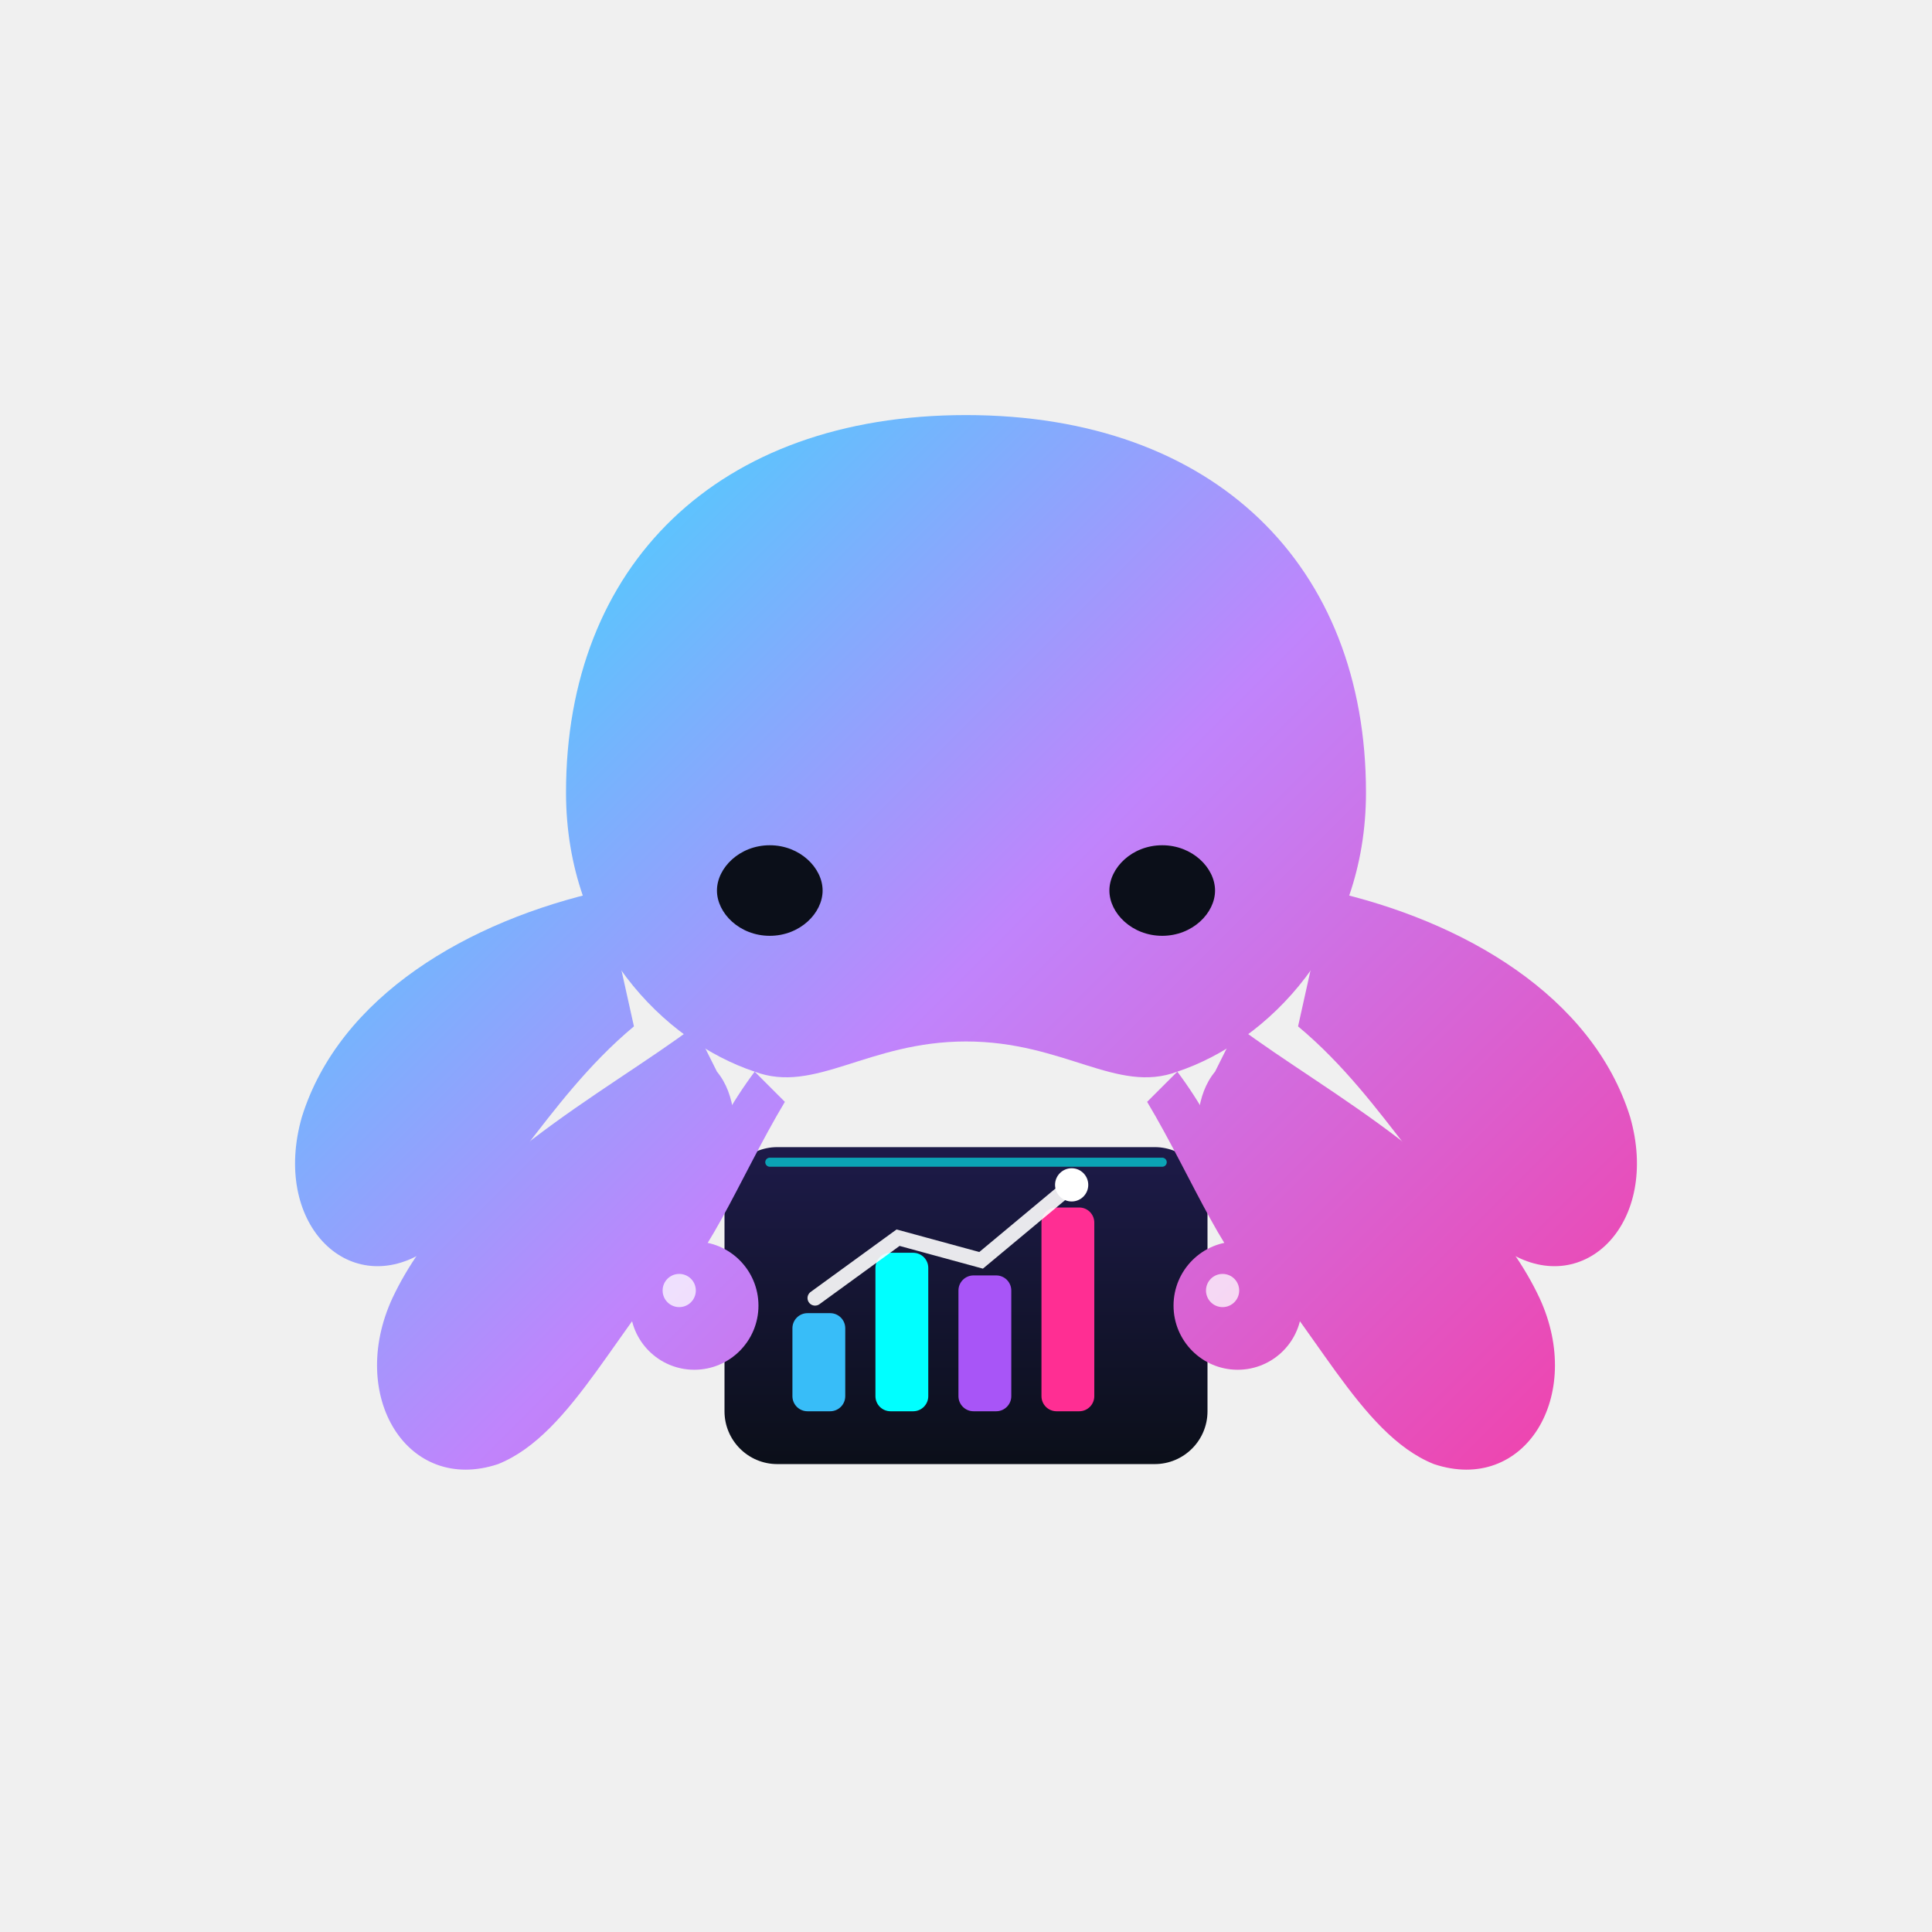
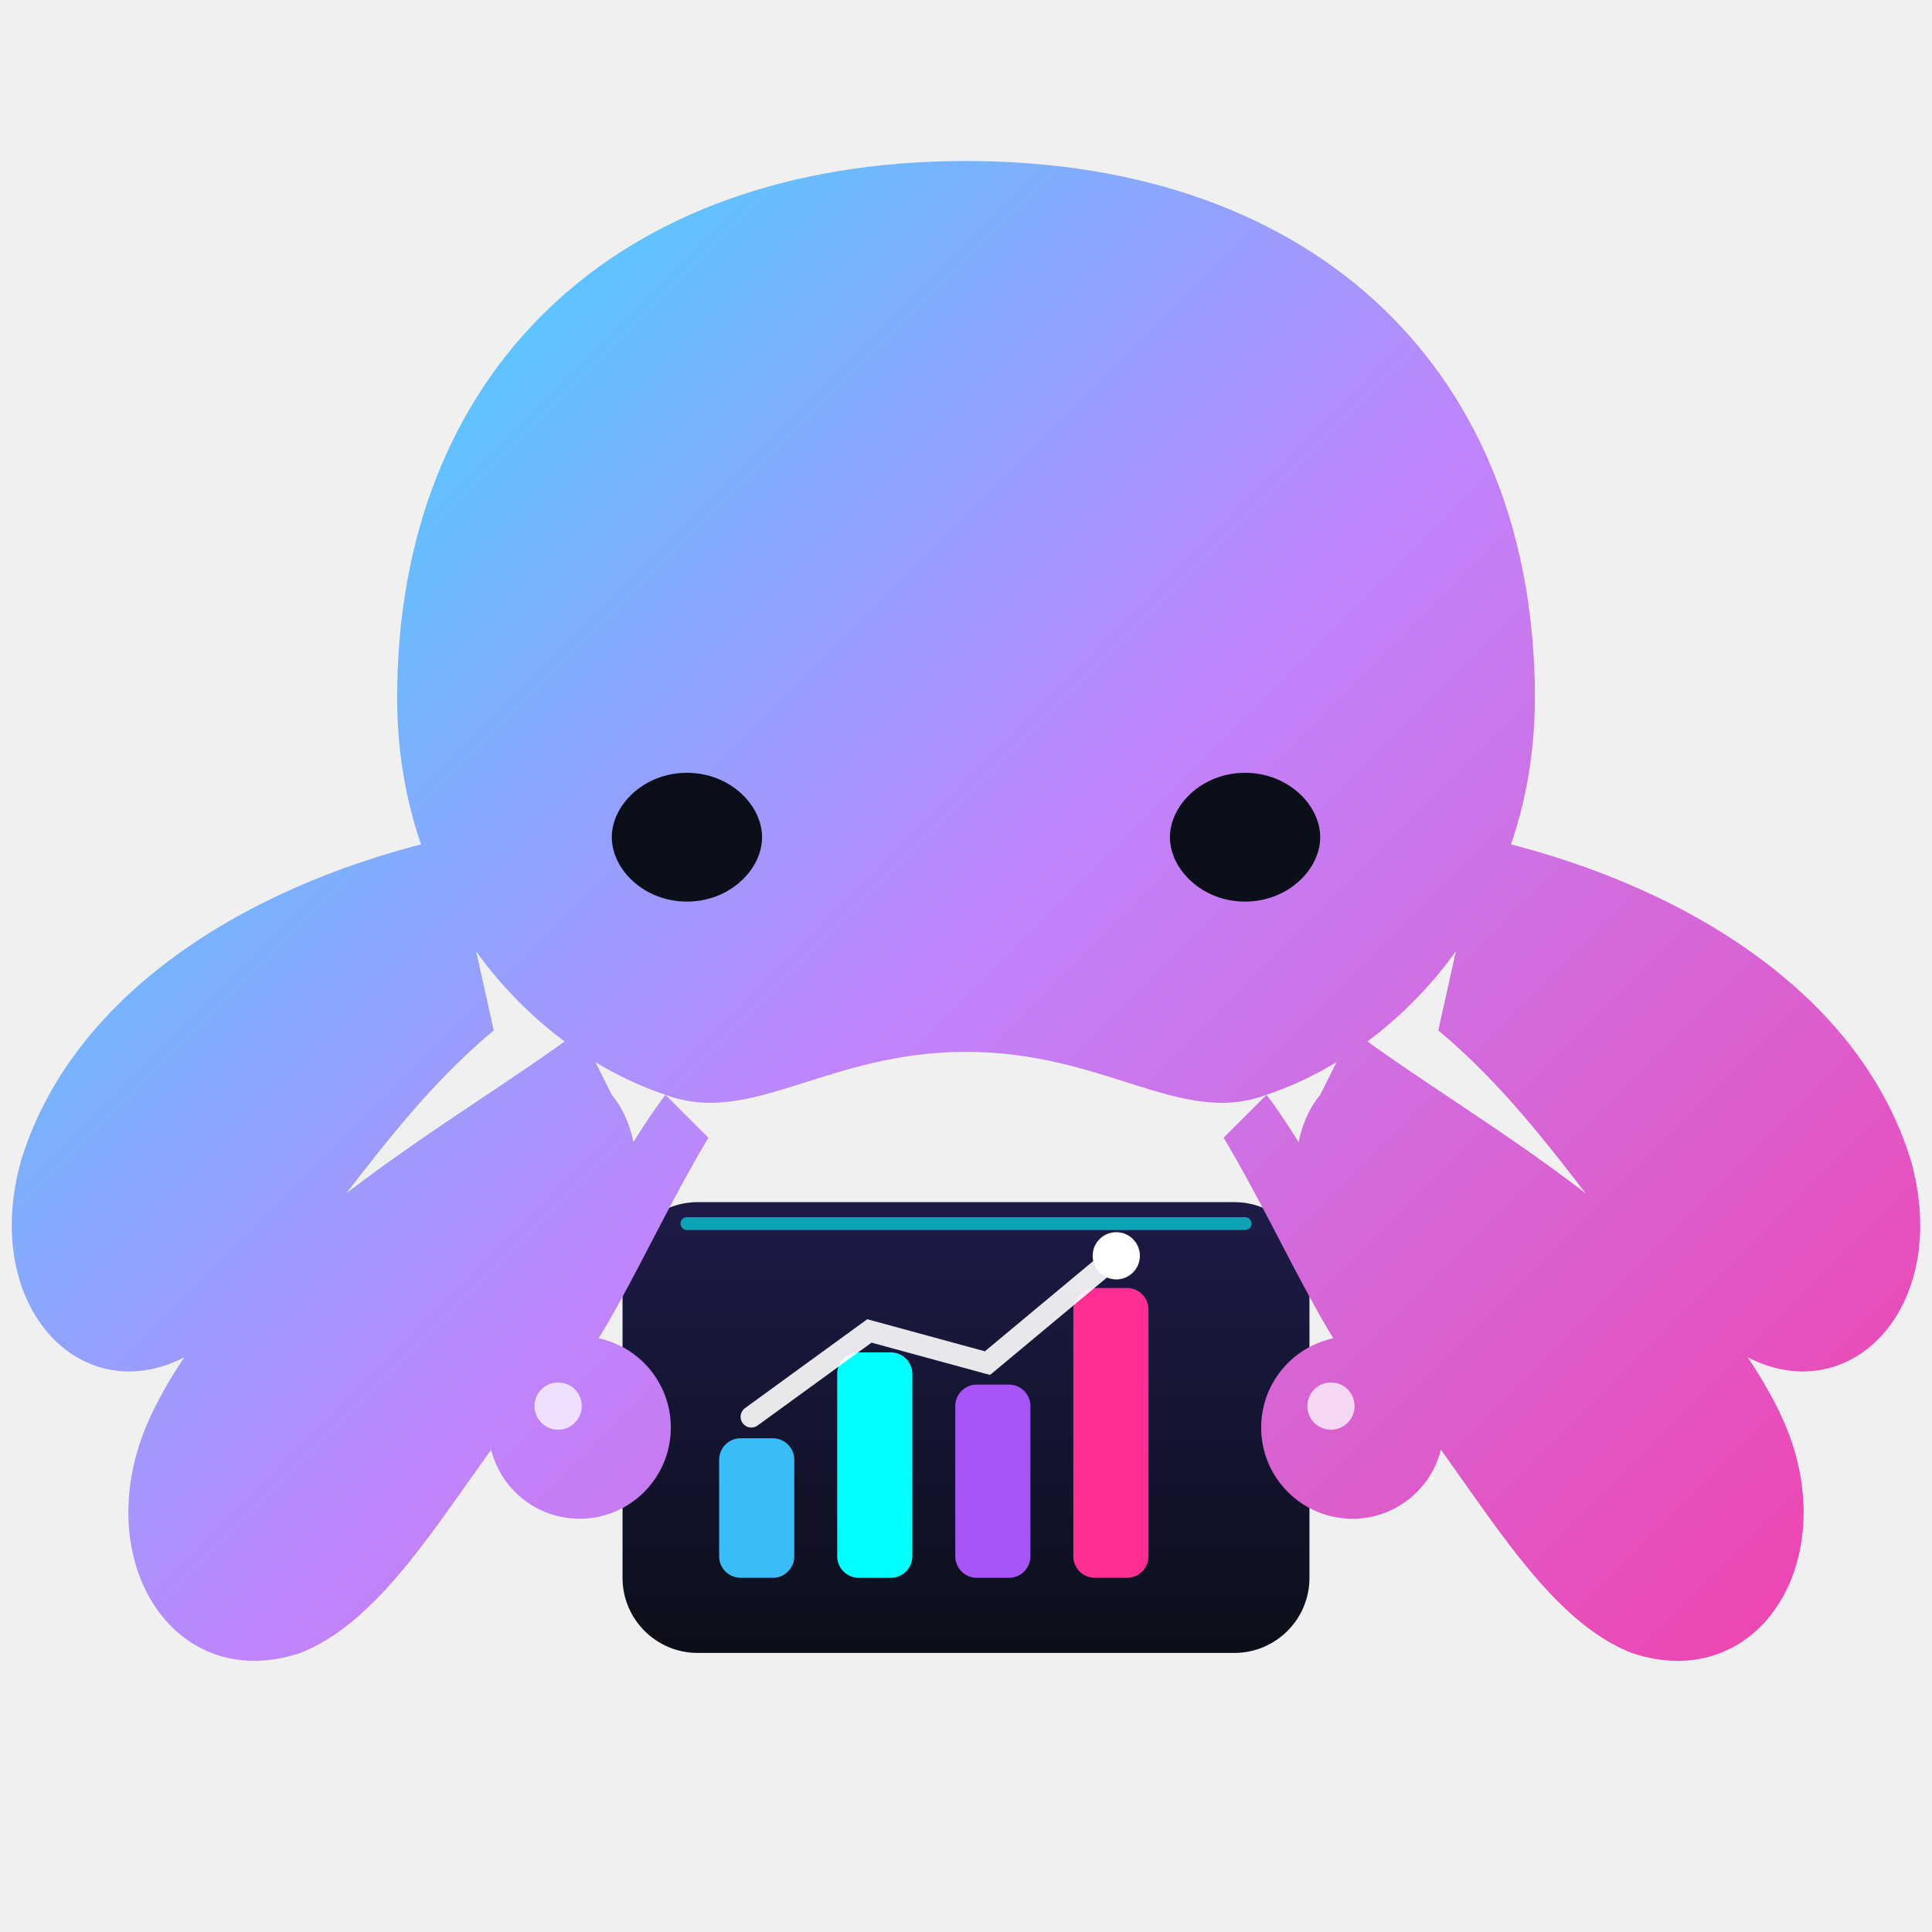
- <svg xmlns="http://www.w3.org/2000/svg" width="256" height="256" viewBox="0 0 256 256" fill="none">
+ <svg xmlns="http://www.w3.org/2000/svg" width="256" height="256" viewBox="38 40 180 180" fill="none">
  <defs>
    <linearGradient id="octoGradient" x1="32" y1="32" x2="224" y2="224" gradientUnits="userSpaceOnUse">
      <stop offset="0%" stop-color="#00FFFF" />
      <stop offset="50%" stop-color="#C084FC" />
      <stop offset="100%" stop-color="#FF2E93" />
    </linearGradient>
    <linearGradient id="chartDarkGrad" x1="128" y1="150" x2="128" y2="194" gradientUnits="userSpaceOnUse">
      <stop offset="0%" stop-color="#1E1B4B" />
      <stop offset="100%" stop-color="#0B0F19" />
    </linearGradient>
  </defs>
  <g fill="url(#octoGradient)">
    <path d="M128 55 C95 55 75 75 75 105 C75 125 88 138 100 142 C108 145 115 138 128 138 C141 138 148 145 156 142 C168 138 181 125 181 105 C181 75 161 55 128 55 Z" />
    <path d="M102 112 C98 112 95 115 95 118 C95 121 98 124 102 124 C106 124 109 121 109 118 C109 115 106 112 102 112 Z" fill="#0B0F19" />
    <path d="M154 112 C150 112 147 115 147 118 C147 121 150 124 154 124 C158 124 161 121 161 118 C161 115 158 112 154 112 Z" fill="#0B0F19" />
    <path d="M92 136 C80 145 60 155 52 172 C46 185 54 198 66 194 C76 190 82 175 92 165 C96 161 100 148 95 142 Z" />
    <path d="M80 118 C62 122 45 132 40 148 C36 162 46 172 56 166 C66 160 72 146 84 136 Z" />
    <path d="M164 136 C176 145 196 155 204 172 C210 185 202 198 190 194 C180 190 174 175 164 165 C160 161 156 148 161 142 Z" />
    <path d="M176 118 C194 122 211 132 216 148 C220 162 210 172 200 166 C190 160 184 146 172 136 Z" />
  </g>
  <g>
    <rect x="96" y="152" width="64" height="42" rx="7" fill="url(#chartDarkGrad)" />
    <path d="M102 154 H154" stroke="#00FFFF" stroke-width="1.2" stroke-linecap="round" opacity="0.6" />
    <rect x="105" y="174" width="7" height="13" rx="2" fill="#38BDF8" />
    <rect x="116" y="166" width="7" height="21" rx="2" fill="#00FFFF" />
    <rect x="127" y="169" width="7" height="18" rx="2" fill="#A855F7" />
    <rect x="138" y="160" width="7" height="27" rx="2" fill="#FF2E93" />
    <path d="M108 172 L119 164 L130 167 L142 157" stroke="#FFFFFF" stroke-width="2" stroke-linecap="round" opacity="0.9" />
    <circle cx="142" cy="157" r="2.2" fill="#FFFFFF" />
  </g>
  <g fill="url(#octoGradient)">
    <path d="M100 142 C94 150 90 160 88 171 C93 169 98 156 104 146 Z" />
    <path d="M156 142 C162 150 166 160 168 171 C163 169 158 156 152 146 Z" />
  </g>
  <g>
    <circle cx="92" cy="173" r="8.5" fill="url(#octoGradient)" />
    <circle cx="90" cy="171" r="2.2" fill="#FFFFFF" opacity="0.75" />
    <circle cx="164" cy="173" r="8.5" fill="url(#octoGradient)" />
    <circle cx="162" cy="171" r="2.2" fill="#FFFFFF" opacity="0.75" />
  </g>
</svg>
